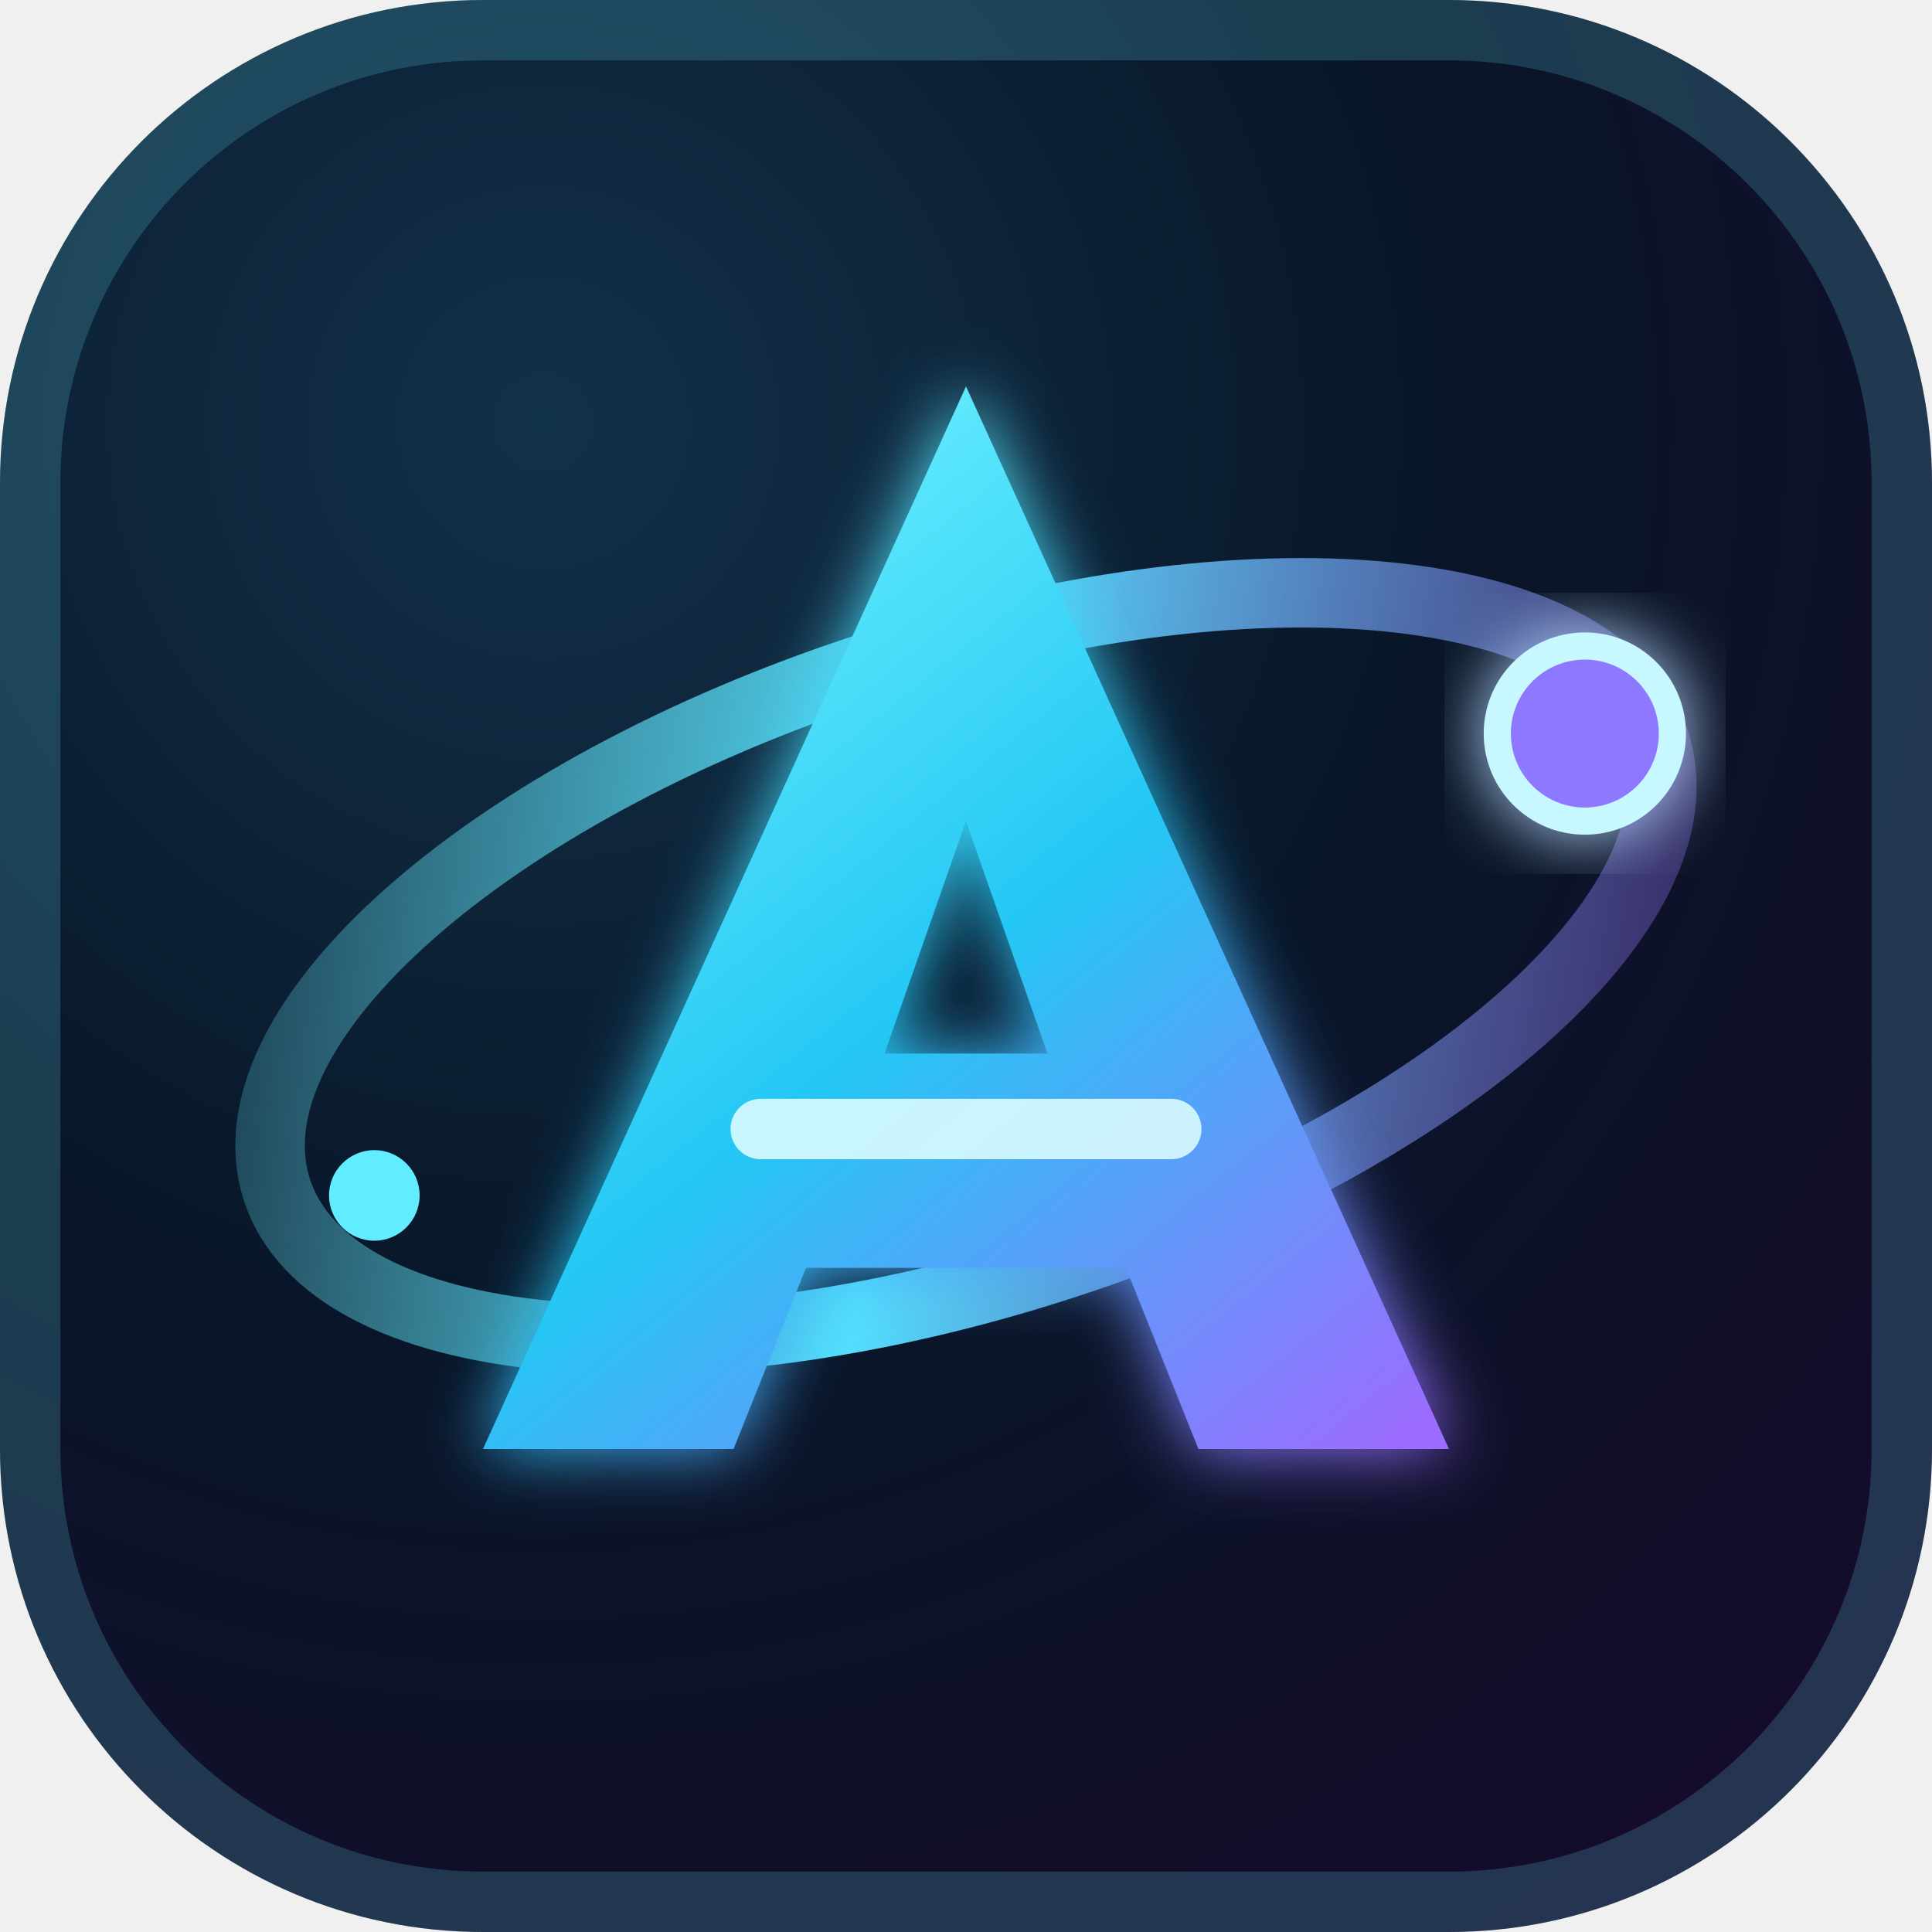
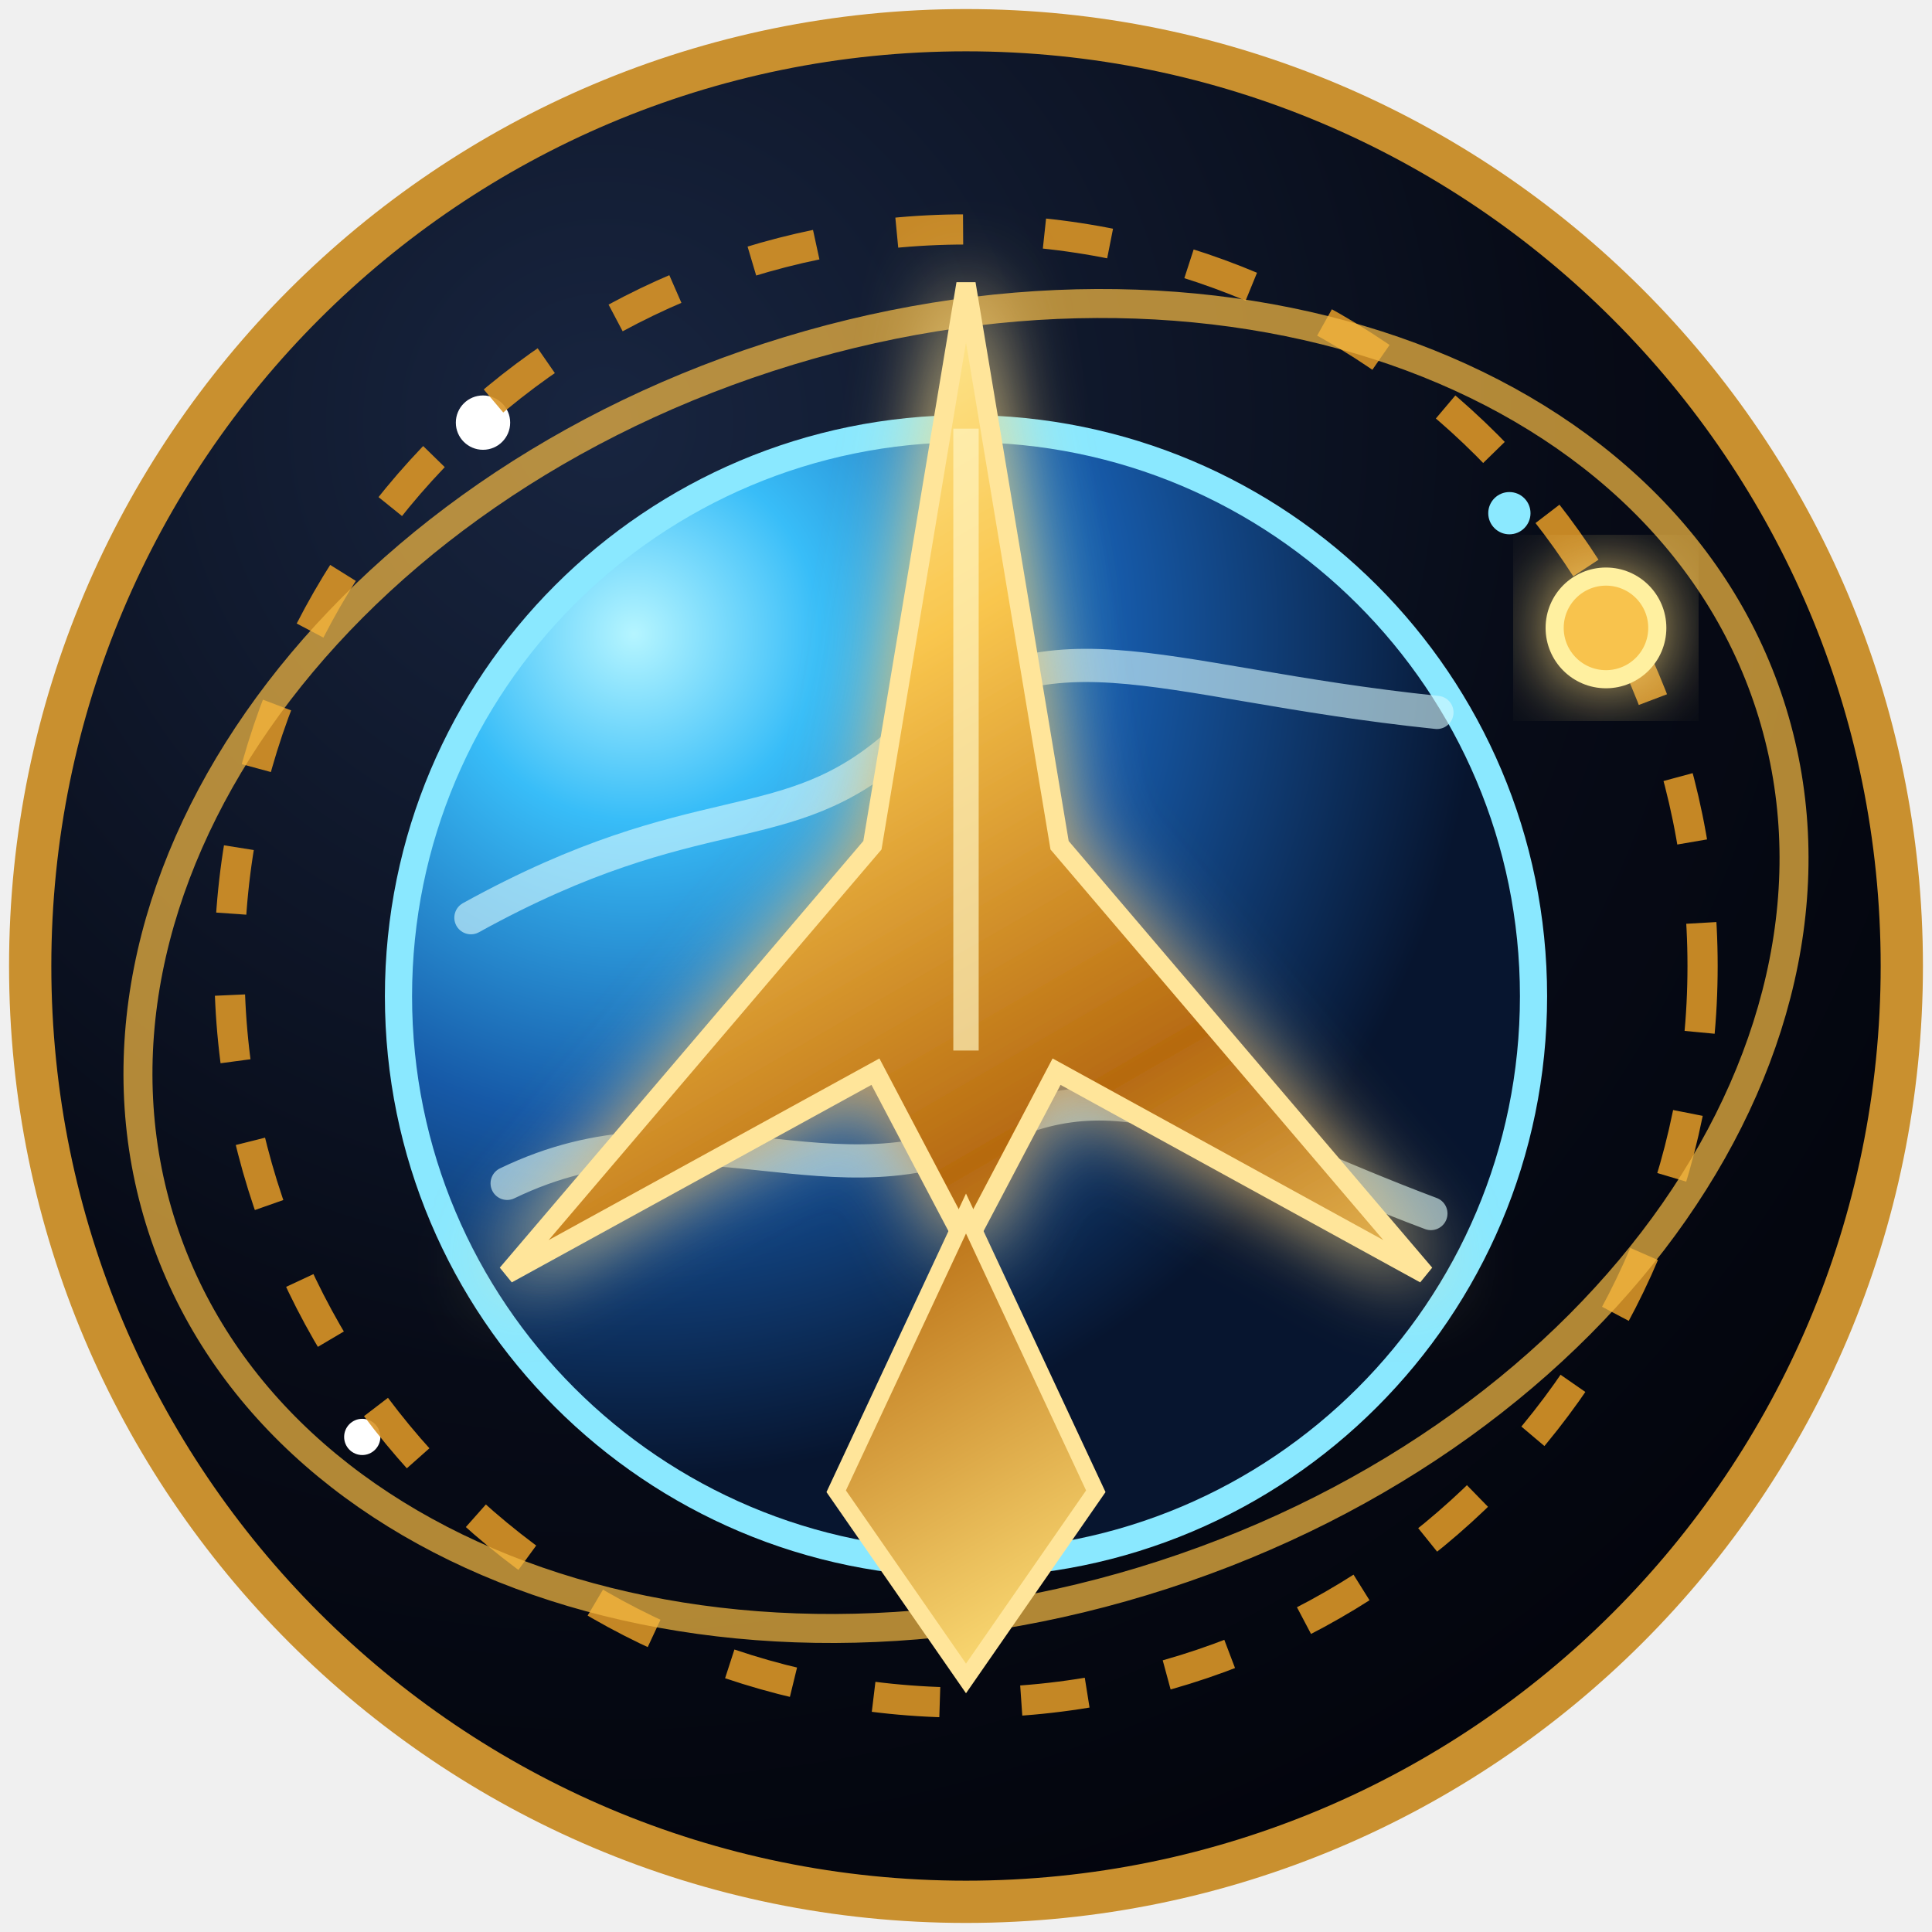
<svg xmlns="http://www.w3.org/2000/svg" width="32" height="32" viewBox="0 0 32 32" role="img" aria-labelledby="title desc">
  <defs>
-     <radialGradient id="bg" cx="9" cy="7" r="30" gradientUnits="userSpaceOnUse">
-       <stop stop-color="#12324A" />
-       <stop offset=".5" stop-color="#091629" />
-       <stop offset="1" stop-color="#150B2B" />
+     <radialGradient id="space" cx="10" cy="7" r="29" gradientUnits="userSpaceOnUse">
+       <stop stop-color="#182540" />
+       <stop offset=".55" stop-color="#070B17" />
+       <stop offset="1" stop-color="#02030A" />
    </radialGradient>
-     <linearGradient id="a" x1="10" y1="8" x2="23" y2="24" gradientUnits="userSpaceOnUse">
-       <stop stop-color="#72F3FF" />
-       <stop offset=".48" stop-color="#24C8F4" />
-       <stop offset="1" stop-color="#9B6CFF" />
+     <radialGradient id="world" cx="10.5" cy="10.5" r="14" gradientUnits="userSpaceOnUse">
+       <stop stop-color="#B5F5FF" />
+       <stop offset=".22" stop-color="#38BDF8" />
+       <stop offset=".58" stop-color="#1659A7" />
+       <stop offset="1" stop-color="#07152F" />
+     </radialGradient>
+     <linearGradient id="gold" x1="11" y1="6" x2="22" y2="25" gradientUnits="userSpaceOnUse">
+       <stop stop-color="#FFF1A6" />
+       <stop offset=".28" stop-color="#F9C64E" />
+       <stop offset=".64" stop-color="#B66A10" />
+       <stop offset="1" stop-color="#FFE17A" />
    </linearGradient>
-     <linearGradient id="orbit" x1="5" y1="10" x2="28" y2="22" gradientUnits="userSpaceOnUse">
-       <stop stop-color="#6FF3FF" stop-opacity=".15" />
-       <stop offset=".45" stop-color="#54DFFF" />
-       <stop offset="1" stop-color="#A56CFF" stop-opacity=".2" />
-     </linearGradient>
-     <filter id="glow" x="-30%" y="-30%" width="160%" height="160%">
-       <feGaussianBlur stdDeviation=".55" result="b" />
+     <filter id="glow" x="-40%" y="-40%" width="180%" height="180%">
+       <feGaussianBlur stdDeviation=".65" result="b" />
      <feMerge>
        <feMergeNode in="b" />
        <feMergeNode in="SourceGraphic" />
      </feMerge>
    </filter>
+     <clipPath id="disc">
+       <circle cx="16" cy="16" r="15.5" />
+     </clipPath>
  </defs>
-   <rect width="32" height="32" rx="8" fill="url(#bg)" />
-   <rect x=".5" y=".5" width="31" height="31" rx="7.5" fill="none" stroke="#70EFFF" stroke-opacity=".18" />
-   <ellipse cx="16" cy="16" rx="12" ry="5.2" transform="rotate(-18 16 16)" fill="none" stroke="url(#orbit)" stroke-width="1.15" />
-   <path d="M16 6.4 24 24h-4.15l-1.2-3h-5.3l-1.2 3H8L16 6.4Zm0 7.2-1.35 3.85h2.7L16 13.6Z" fill="url(#a)" filter="url(#glow)" />
-   <path d="M12.6 18.7h6.8" stroke="#D9FBFF" stroke-width="1" stroke-linecap="round" opacity=".9" />
-   <circle cx="26.25" cy="12.15" r="1.45" fill="#8D78FF" stroke="#C8F8FF" stroke-width=".45" filter="url(#glow)" />
-   <circle cx="6.2" cy="19.8" r=".75" fill="#61EDFF" />
+   <circle cx="16" cy="16" r="15.5" fill="url(#space)" stroke="#C9902F" stroke-width=".7" />
+   <g clip-path="url(#disc)">
+     <circle cx="16" cy="16.5" r="9.4" fill="url(#world)" stroke="#8AE8FF" stroke-width=".45" />
+     <path d="M7.8 15.2c3.8-2.1 5.2-1.2 7.1-2.9 2.4-2.2 4.1-1 8.9-.5M8.4 19.6c3.1-1.5 5.4.5 8.1-.9 2.2-1.1 4 .2 7.2 1.4" fill="none" stroke="#D7FAFF" stroke-width=".55" stroke-linecap="round" opacity=".62" />
+     <circle cx="8" cy="7" r=".45" fill="#FFFFFF" />
+     <circle cx="25" cy="8.5" r=".35" fill="#8BE9FF" />
+     <circle cx="6" cy="23.8" r=".3" fill="#FFFFFF" />
+   </g>
+   <circle cx="16" cy="16" r="12.2" fill="none" stroke="#D99527" stroke-width=".5" stroke-dasharray="1.1 1.35" opacity=".9" />
+   <ellipse cx="16" cy="16" rx="14" ry="10.6" transform="rotate(-18 16 16)" fill="none" stroke="#F4B942" stroke-width=".48" opacity=".72" />
+   <path d="M16 4.7 17.55 14l6.05 7.1-6.1-3.35L16 20.6l-1.5-2.85-6.1 3.35 6.05-7.1L16 4.7Z" fill="url(#gold)" stroke="#FFE59A" stroke-width=".32" filter="url(#glow)" />
+   <path d="M16 20.1 18.15 24.7 16 27.8l-2.15-3.1L16 20.1Z" fill="url(#gold)" stroke="#FFE59A" stroke-width=".28" />
+   <path d="M16 7.1v10.3" stroke="#FFF4BF" stroke-width=".42" opacity=".7" />
+   <circle cx="26.6" cy="10.4" r=".85" fill="#F8C34D" stroke="#FFF0A0" stroke-width=".3" filter="url(#glow)" />
</svg>
